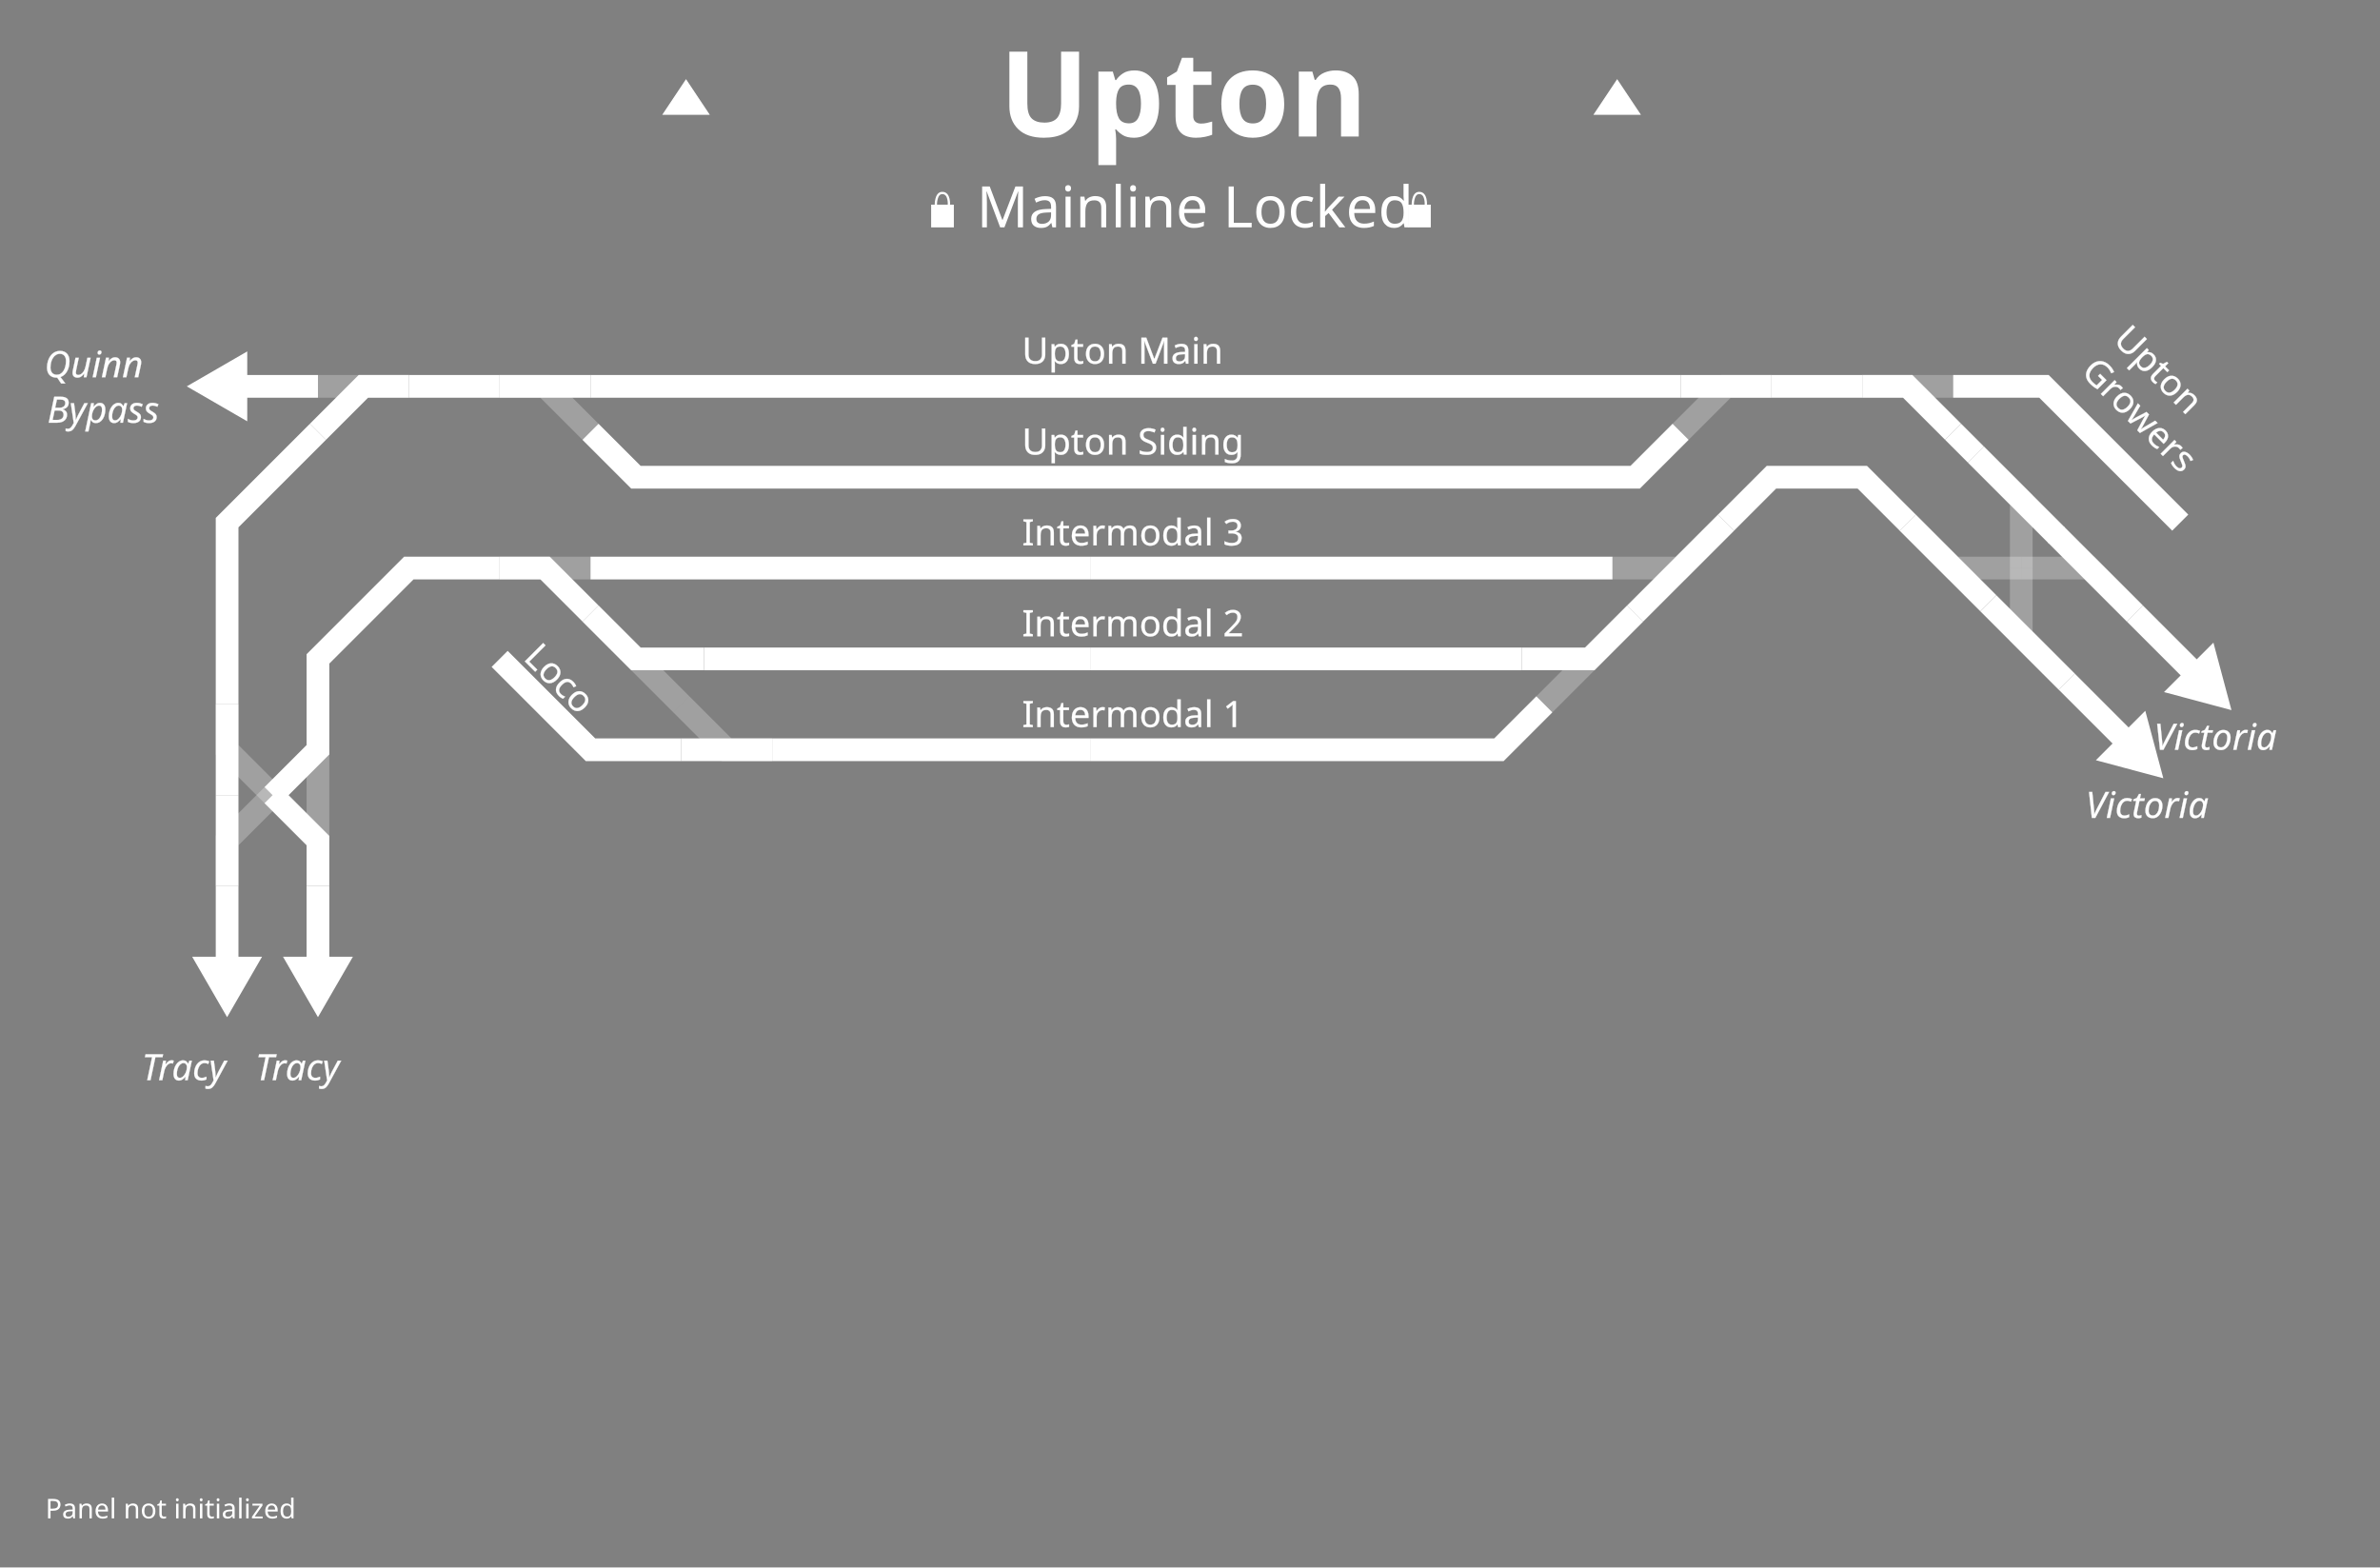
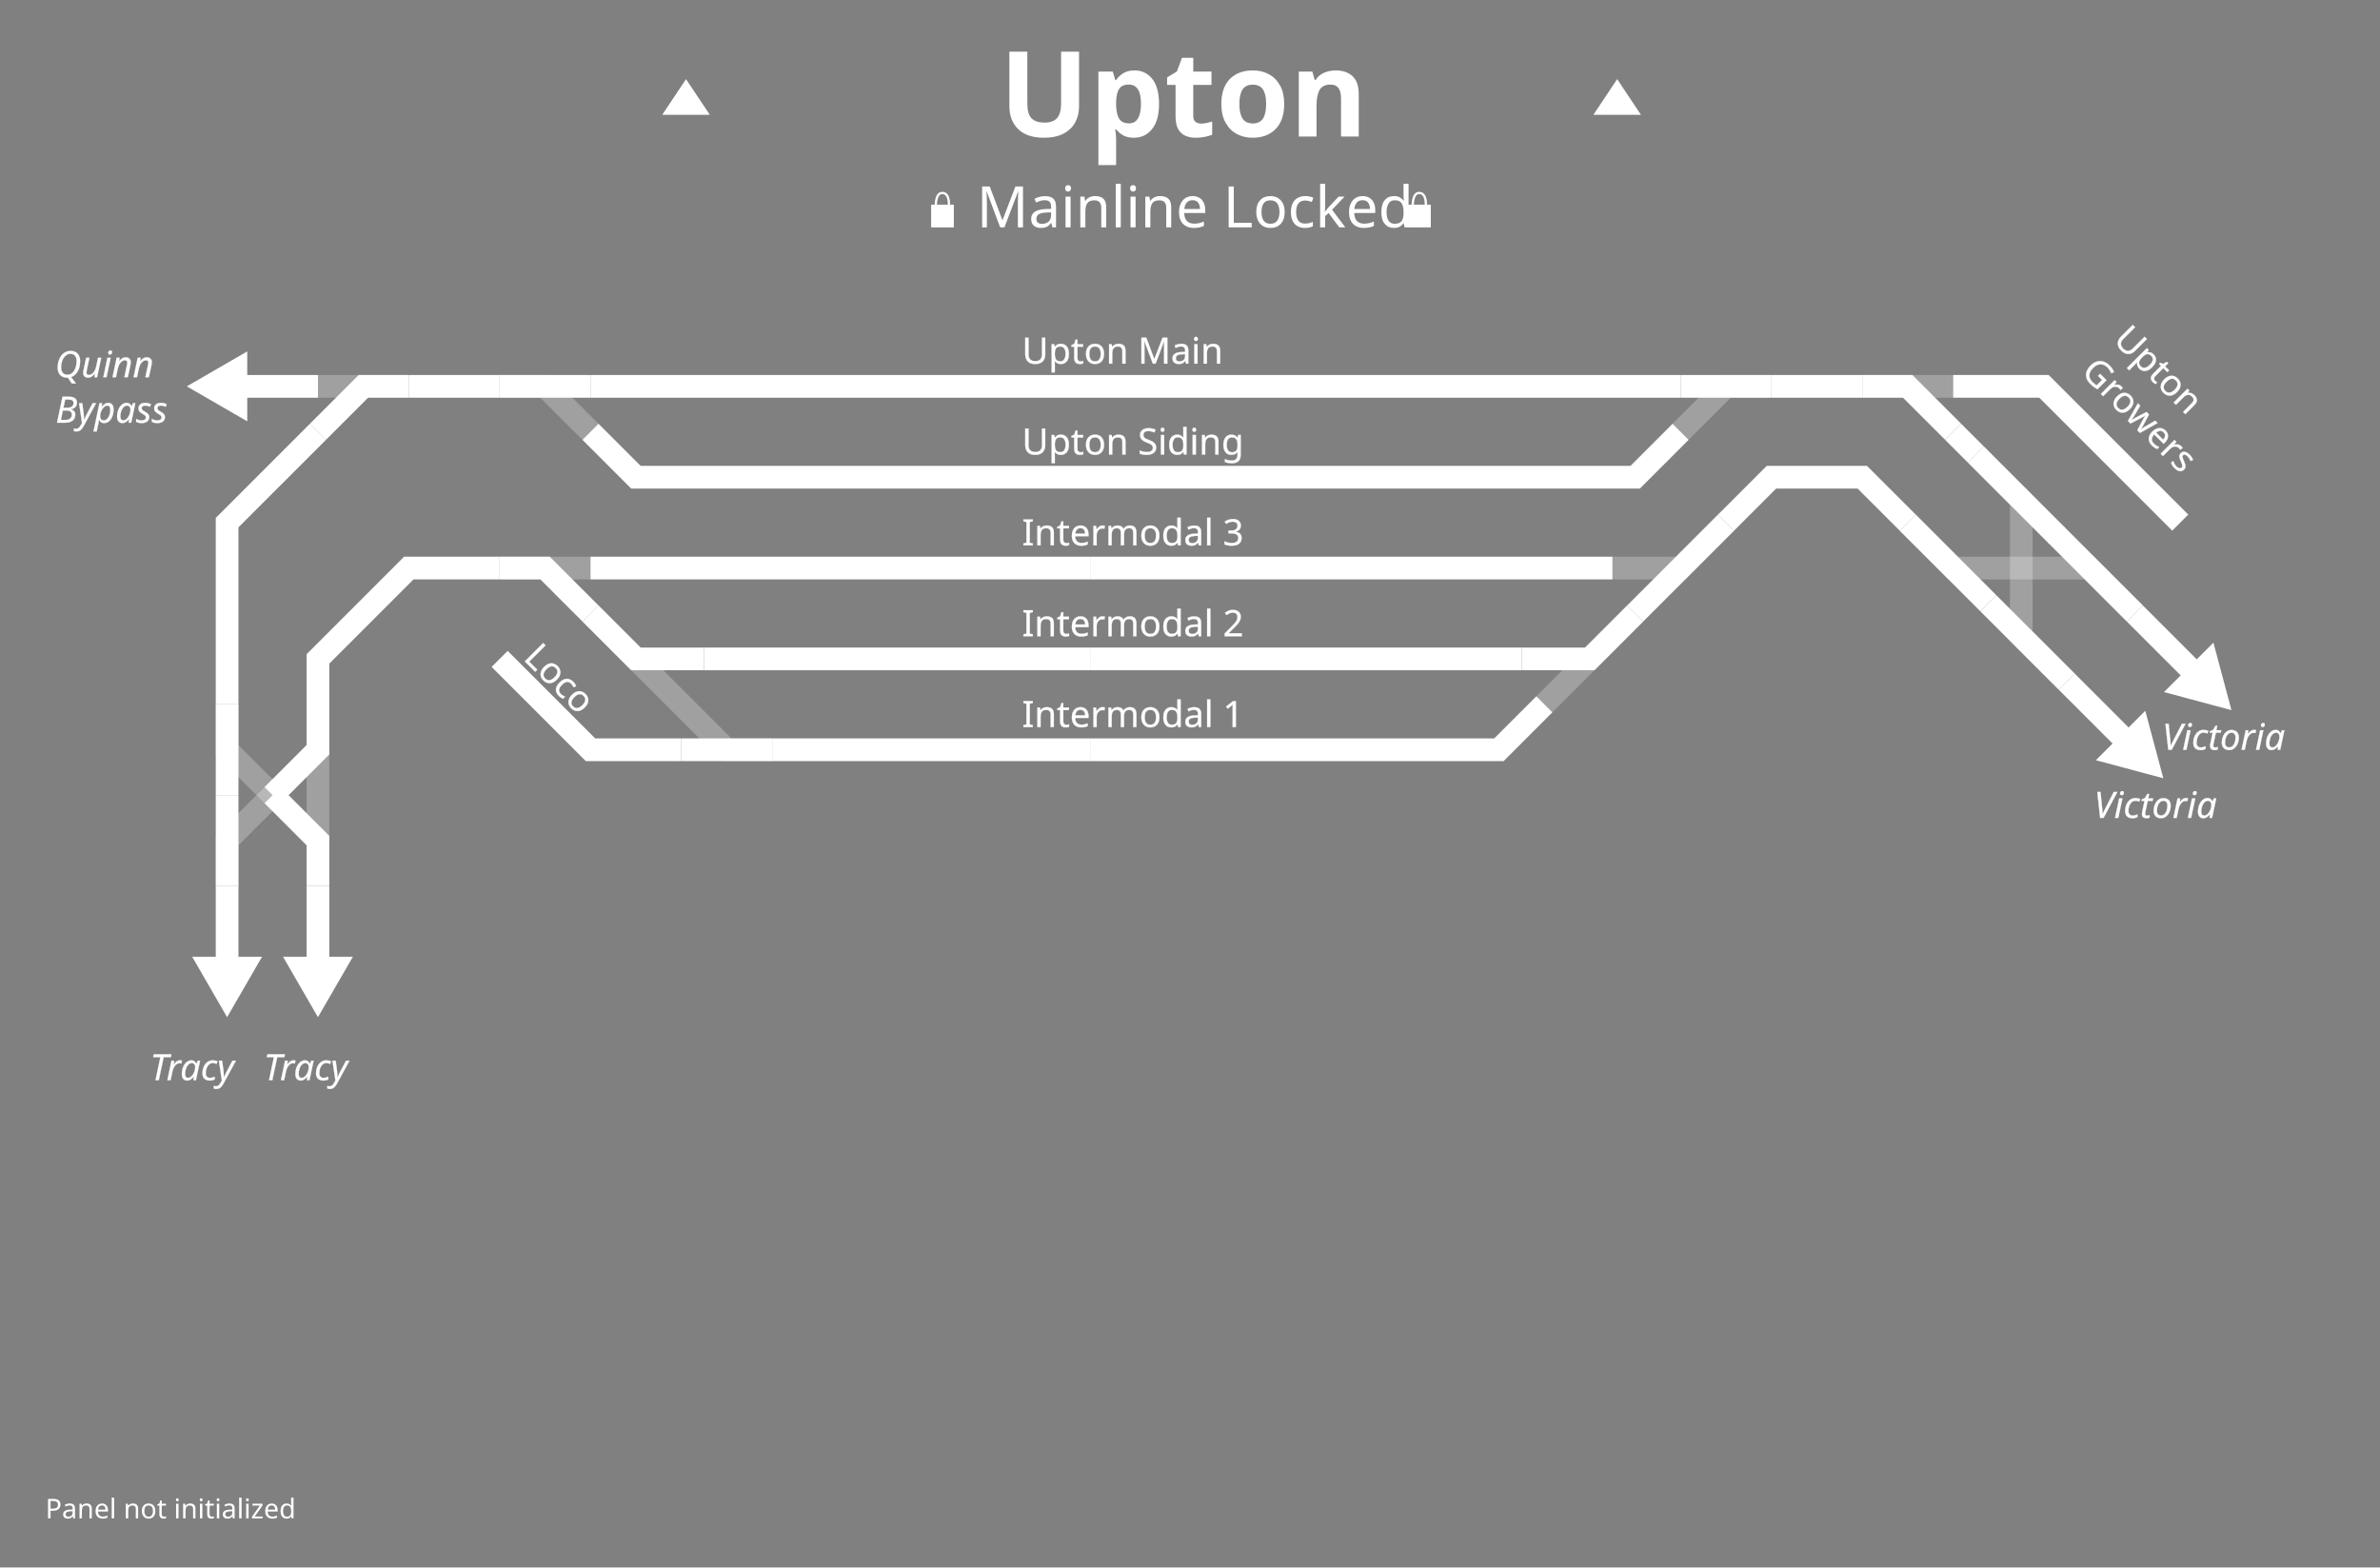
<svg xmlns="http://www.w3.org/2000/svg" xmlns:xlink="http://www.w3.org/1999/xlink" width="1047.958" height="690.115" id="svg2" version="1.1">
  <defs id="defs4">
    <marker orient="auto" refY="0.0" refX="0.0" id="StopS" style="overflow:visible">
      <path id="path4089" d="M 0,5.65 0,-5.65" style="fill:none;stroke:#ffffff;stroke-width:1pt" transform="scale(0.6,0.2)" />
    </marker>
    <linearGradient id="linearGradient5066">
      <stop style="stop-color:#000000;stop-opacity:0.188;" offset="0" id="stop5068" />
      <stop style="stop-color:#000000;stop-opacity:0;" offset="1" id="stop5070" />
    </linearGradient>
    <linearGradient id="linearGradient4692">
      <stop id="stop4694" offset="0" style="stop-color:#ffffff;stop-opacity:0.753;" />
      <stop id="stop4696" offset="1" style="stop-color:#ffffff;stop-opacity:0;" />
    </linearGradient>
    <linearGradient id="linearGradient4186">
      <stop style="stop-color:#808080;stop-opacity:1;" offset="0" id="stop4188" />
      <stop style="stop-color:#000000;stop-opacity:0;" offset="1" id="stop4190" />
    </linearGradient>
    <linearGradient id="linearGradient4137" paint="solid">
      <stop style="stop-color:#00ff00;stop-opacity:1;" offset="0" id="stop4139" />
    </linearGradient>
    <linearGradient xlink:href="#linearGradient4186" id="linearGradient4976" gradientUnits="userSpaceOnUse" x1="39.5" y1="75.114" x2="70.5" y2="75.114" />
    <linearGradient xlink:href="#linearGradient4186" id="linearGradient4978" gradientUnits="userSpaceOnUse" x1="39.5" y1="75.114" x2="70.5" y2="75.114" />
    <radialGradient xlink:href="#linearGradient4692" id="radialGradient5060" gradientUnits="userSpaceOnUse" cx="55" cy="75.114" fx="55" fy="75.114" r="15" />
    <radialGradient xlink:href="#linearGradient5066" id="radialGradient5064" gradientUnits="userSpaceOnUse" cx="55" cy="75.114" fx="55" fy="75.114" r="15" />
    <radialGradient xlink:href="#linearGradient4692" id="radialGradient4247" gradientUnits="userSpaceOnUse" cx="55" cy="75.114" fx="55" fy="75.114" r="15" />
    <radialGradient xlink:href="#linearGradient5066" id="radialGradient4249" gradientUnits="userSpaceOnUse" cx="55" cy="75.114" fx="55" fy="75.114" r="15" />
    <radialGradient xlink:href="#linearGradient5066" id="radialGradient4251" gradientUnits="userSpaceOnUse" cx="55" cy="75.114" fx="55" fy="75.114" r="15" />
    <linearGradient xlink:href="#linearGradient4186" id="linearGradient4253" gradientUnits="userSpaceOnUse" x1="39.5" y1="75.114" x2="70.5" y2="75.114" />
    <linearGradient xlink:href="#linearGradient4186" id="linearGradient4255" gradientUnits="userSpaceOnUse" x1="39.5" y1="75.114" x2="70.5" y2="75.114" />
    <marker orient="auto" refY="0" refX="0.6" id="TriangleAuthNBMarker" style="overflow:visible">
      <path id="TriangleAuthNBMarkerPath" d="m 5.77,0 -8.65,5 0,-10 8.65,5 z" style="fill:#00ff00;fill-rule:evenodd;stroke:#00ff00;stroke-width:1pt;marker-start:none" transform="scale(0.2,0.2)" />
    </marker>
    <marker orient="auto" refY="0" refX="-0.6" id="TriangleAuthSBMarker" style="overflow:visible">
      <path id="TriangleAuthSBMarkerPath" d="m 5.77,0 -8.65,5 0,-10 8.65,5 z" style="fill:#00ff00;fill-rule:evenodd;stroke:#00ff00;stroke-width:1pt;marker-start:none" transform="scale(-0.2,-0.2)" />
    </marker>
    <marker orient="auto" refY="0" refX="0.6" id="TriangleOccupiedNBMarker" style="overflow:visible">
      <path id="TriangleOccupiedNBMarkerPath" d="m 5.77,0 -8.65,5 0,-10 8.65,5 z" style="fill:#ff0000;fill-rule:evenodd;stroke:#ff0000;stroke-width:1pt;marker-start:none" transform="scale(0.2,0.2)" />
    </marker>
    <marker orient="auto" refY="0" refX="-0.6" id="TriangleOccupiedSBMarker" style="overflow:visible">
      <path id="TriangleOccupiedSBMarkerPath" d="m 5.77,0 -8.65,5 0,-10 8.65,5 z" style="fill:#ff0000;fill-rule:evenodd;stroke:#ff0000;stroke-width:1pt;marker-start:none" transform="scale(-0.2,-0.2)" />
    </marker>
    <marker orient="auto" refY="0" refX="0" id="TriangleOutM" style="overflow:visible">
      <path id="path4051" d="m 5.77,0 -8.65,5 0,-10 8.65,5 z" style="fill:#ffffff;fill-rule:evenodd;stroke:#ffffff;stroke-width:1pt;marker-start:none" transform="scale(0.25,0.25)" />
    </marker>
    <marker orient="auto" refY="0" refX="0" id="TriangleInM" style="overflow:visible">
      <path id="path4042" d="m 5.77,0 -8.65,5 0,-10 8.65,5 z" style="fill:#ffffff;fill-rule:evenodd;stroke:#ffffff;stroke-width:1pt;marker-start:none" transform="scale(-0.25,-0.25)" />
    </marker>
    <marker orient="auto" refY="0" refX="0" id="StopM" style="overflow:visible">
      <path id="path4078" d="M 0,5.65 0,-5.65" style="fill:none;stroke:#ffffff;stroke-width:2pt" transform="scale(0.4,0.4)" />
    </marker>
  </defs>
  <g id="backgroundLayer" transform="translate(0,-312.2474)">
    <rect style="fill:#808080;fill-opacity:1;fill-rule:evenodd;stroke:none" id="panelBackground" width="1047.958" height="690.115" x="0" y="312.247" />
  </g>
  <g id="textLayer" transform="translate(0,-3.979759)" style="display:inline">
    <a xlink:href="Dayton.svg" id="a3896">
-       <text id="panelTitle" y="64.095" x="440" style="font-size:52.338px;font-style:normal;font-variant:normal;font-weight:bold;font-stretch:normal;text-align:start;line-height:125%;letter-spacing:0px;word-spacing:0px;writing-mode:lr-tb;text-anchor:start;fill:#ffffff;fill-opacity:1;stroke:none;font-family:Trebuchet MS;-inkscape-font-specification:Trebuchet MS Bold" xml:space="preserve">
-         <tspan y="64.095" x="440" id="tspan3823">Upton</tspan>
-       </text>
-     </a>
-     <text id="panelStatus" y="672.511" x="20" style="font-size:12px;font-style:normal;font-variant:normal;font-weight:normal;font-stretch:normal;text-align:start;line-height:125%;letter-spacing:0px;word-spacing:0px;writing-mode:lr-tb;text-anchor:start;fill:#ffffff;fill-opacity:1;stroke:none;font-family:Trebuchet MS;-inkscape-font-specification:Trebuchet MS" xml:space="preserve">
-       <tspan y="672.511" x="20" id="tspanPanelStatus">Panel not initialized</tspan>
+       <text id="panelTitle" y="64.095" x="440" style="font-style:normal;font-variant:normal;font-weight:bold;font-stretch:normal;line-height:0%;font-family:'Trebuchet MS';-inkscape-font-specification:'Trebuchet MS Bold';text-align:start;letter-spacing:0px;word-spacing:0px;writing-mode:lr-tb;text-anchor:start;fill:#ffffff;fill-opacity:1;stroke:none" xml:space="preserve">
+         <tspan y="64.095" x="440" id="tspan3823" style="font-size:52.338px;line-height:1.25">Upton</tspan>
+       </text>
+     </a>
+     <text id="panelStatus" y="672.511" x="20" style="font-style:normal;font-variant:normal;font-weight:normal;font-stretch:normal;line-height:0%;font-family:'Trebuchet MS';-inkscape-font-specification:'Trebuchet MS';text-align:start;letter-spacing:0px;word-spacing:0px;writing-mode:lr-tb;text-anchor:start;fill:#ffffff;fill-opacity:1;stroke:none" xml:space="preserve">
+       <tspan y="672.511" x="20" id="tspanPanelStatus" style="font-size:12px;line-height:1.25">Panel not initialized</tspan>
    </text>
    <path style="fill:#ffffff;fill-opacity:1;stroke:#ffffff;stroke-width:0.5px;stroke-linecap:butt;stroke-linejoin:miter;stroke-opacity:1" d="m 302.068,39.274 -10,15 20,0 z" id="leftLevelTriangle" />
    <use x="0" y="0" xlink:href="#leftLevelTriangle" id="rightLevelTriangle" transform="translate(410,9.8281146e-8)" width="1047.958" height="690.115" />
    <g id="mainlineLockedGroup" transform="translate(30,5.019e-4)">
-       <text xml:space="preserve" style="font-size:25.23px;font-style:normal;font-variant:normal;font-weight:normal;font-stretch:normal;text-align:start;line-height:125%;letter-spacing:0px;word-spacing:0px;writing-mode:lr-tb;text-anchor:start;fill:#ffffff;fill-opacity:1;stroke:none;font-family:Trebuchet MS;-inkscape-font-specification:Trebuchet MS" x="400" y="104.094" id="mainlineLockedText">
-         <tspan y="104.094" x="400" id="tspan3321">Mainline Locked</tspan>
+       <text xml:space="preserve" style="font-style:normal;font-variant:normal;font-weight:normal;font-stretch:normal;line-height:0%;font-family:'Trebuchet MS';-inkscape-font-specification:'Trebuchet MS';text-align:start;letter-spacing:0px;word-spacing:0px;writing-mode:lr-tb;text-anchor:start;fill:#ffffff;fill-opacity:1;stroke:none" x="400" y="104.094" id="mainlineLockedText">
+         <tspan y="104.094" x="400" id="tspan3321" style="font-size:25.23px;line-height:1.25">Mainline Locked</tspan>
      </text>
      <g id="leftLock">
        <rect id="lockBody" width="10" height="10" x="380" y="94.094" style="fill:#ffffff;fill-opacity:1;stroke:none" />
        <path style="fill:none;stroke:#ffffff;stroke-width:1px;stroke-linecap:butt;stroke-linejoin:miter;stroke-opacity:1" d="m 382.068,94.274 c 0,0 -0.12,-5.383 2.818,-5.323 3.358,-0.06 2.924,5.323 2.924,5.323" id="path4159" />
      </g>
      <use height="690.115" width="1047.958" transform="translate(210,1.3237304e-6)" id="rightLock" xlink:href="#leftLock" y="0" x="0" />
    </g>
  </g>
  <g id="industrialTrackLayer" transform="translate(0,-3.979759)" style="display:inline">
    <path id="path5674" d="m 140,334.094 0,40" style="opacity:0.25;fill:none;stroke:#ffffff;stroke-width:10;stroke-linecap:butt;stroke-linejoin:miter;stroke-miterlimit:4;stroke-opacity:1;stroke-dasharray:none" />
    <g id="g3199" transform="translate(-220,-200)">
      <path style="opacity:0.25;fill:none;stroke:#ffffff;stroke-width:10;stroke-linecap:butt;stroke-linejoin:miter;stroke-miterlimit:4;stroke-opacity:1;stroke-dasharray:none" d="m 520,514.095 20,20 20,0" id="TO720.N" />
      <path id="TO720.R" d="m 520,534.095 40,0" style="fill:none;stroke:#ffffff;stroke-width:10;stroke-linecap:butt;stroke-linejoin:miter;stroke-miterlimit:4;stroke-opacity:1;stroke-dasharray:none" />
    </g>
    <g id="g131" transform="matrix(-1,0,0,1,820,-260)">
      <path id="TO722.R" d="m 520,574.095 40,-40" style="opacity:0.25;fill:none;stroke:#ffffff;stroke-width:10;stroke-linecap:butt;stroke-linejoin:miter;stroke-miterlimit:4;stroke-opacity:1;stroke-dasharray:none" />
      <path style="fill:none;stroke:#ffffff;stroke-width:10;stroke-linecap:butt;stroke-linejoin:miter;stroke-miterlimit:4;stroke-opacity:1;stroke-dasharray:none" d="m 510,554.095 30,0 20,-20" id="TO722.N" />
    </g>
    <g transform="matrix(-1,0,0,-1,780,788.189)" id="g3489">
      <path style="opacity:0.25;fill:none;stroke:#ffffff;stroke-width:10;stroke-linecap:butt;stroke-linejoin:miter;stroke-miterlimit:4;stroke-opacity:1;stroke-dasharray:none" d="m 520,534.095 40,0" id="TO721.N" />
      <path id="TO721.R" d="m 520,514.095 20,20 20,0" style="fill:none;stroke:#ffffff;stroke-width:10;stroke-linecap:butt;stroke-linejoin:miter;stroke-miterlimit:4;stroke-opacity:1;stroke-dasharray:none" />
    </g>
    <path id="path3511" d="m 680,314.094 -20,20 -180,0" style="fill:none;stroke:#ffffff;stroke-width:10;stroke-linecap:butt;stroke-linejoin:miter;stroke-miterlimit:4;stroke-opacity:1;stroke-dasharray:none" />
    <g transform="translate(160,-260)" id="g5548">
      <path style="opacity:0.25;fill:none;stroke:#ffffff;stroke-width:10;stroke-linecap:butt;stroke-linejoin:miter;stroke-miterlimit:4;stroke-opacity:1;stroke-dasharray:none" d="m 520,574.095 40,-40" id="TO723.R" />
      <path id="TO723.N" d="m 510,554.095 30,0 20,-20" style="fill:none;stroke:#ffffff;stroke-width:10;stroke-linecap:butt;stroke-linejoin:miter;stroke-miterlimit:4;stroke-opacity:1;stroke-dasharray:none" />
    </g>
    <path style="fill:none;stroke:#ffffff;stroke-width:10;stroke-linecap:butt;stroke-linejoin:miter;stroke-miterlimit:4;stroke-opacity:1;stroke-dasharray:none" d="m 300,334.094 -40,0 -40,-40" id="path5574" />
    <path style="fill:none;stroke:#ffffff;stroke-width:10;stroke-linecap:butt;stroke-linejoin:miter;stroke-miterlimit:4;stroke-opacity:1;stroke-dasharray:none" d="m 480,294.094 -170,0" id="path5576" />
    <path id="path5578" d="m 480,254.095 -220,0" style="fill:none;stroke:#ffffff;stroke-width:10;stroke-linecap:butt;stroke-linejoin:miter;stroke-miterlimit:4;stroke-opacity:1;stroke-dasharray:none" />
    <path style="fill:none;stroke:#ffffff;stroke-width:10;stroke-linecap:butt;stroke-linejoin:miter;stroke-miterlimit:4;stroke-opacity:1;stroke-dasharray:none" d="m 840,234.095 -20,-20 -40,0 -20,20" id="path5580" />
    <g id="g5625" transform="matrix(-1,0,0,-1,1380,708.189)">
      <path id="TO704.R" d="m 520,534.095 40,0" style="opacity:0.25;fill:none;stroke:#ffffff;stroke-width:10;stroke-linecap:butt;stroke-linejoin:miter;stroke-miterlimit:4;stroke-opacity:1;stroke-dasharray:none" />
      <path style="fill:none;stroke:#ffffff;stroke-width:10;stroke-linecap:butt;stroke-linejoin:miter;stroke-miterlimit:4;stroke-opacity:1;stroke-dasharray:none" d="m 520,514.095 20,20 20,0" id="TO704.N" />
    </g>
    <path id="path5664" d="m 960,234.095 -60,-60 -40,0" style="fill:none;stroke:#ffffff;stroke-width:10;stroke-linecap:butt;stroke-linejoin:miter;stroke-miterlimit:4;stroke-opacity:1;stroke-dasharray:none" />
    <g id="g5668" transform="translate(200,-300)">
      <path style="opacity:0.25;fill:none;stroke:#ffffff;stroke-width:10;stroke-linecap:butt;stroke-linejoin:miter;stroke-miterlimit:4;stroke-opacity:1;stroke-dasharray:none" d="m 510,554.095 30,0 20,-20" id="TO724.N" />
      <path id="TO724.R" d="m 520,574.095 40,-40" style="fill:none;stroke:#ffffff;stroke-width:10;stroke-linecap:butt;stroke-linejoin:miter;stroke-miterlimit:4;stroke-opacity:1;stroke-dasharray:none" />
    </g>
    <path id="path5546" d="m 120,354.094 20,-20 0,-40 40,-40 40,0" style="fill:none;stroke:#ffffff;stroke-width:10;stroke-linecap:butt;stroke-linejoin:miter;stroke-miterlimit:4;stroke-opacity:1;stroke-dasharray:none;display:inline" />
    <path style="fill:none;stroke:#ffffff;stroke-width:10;stroke-linecap:butt;stroke-linejoin:miter;stroke-miterlimit:4;stroke-opacity:1;stroke-dasharray:none;display:inline" d="m 120,354.094 20,20 0,20" id="path5544" />
    <path id="path3531" d="m 140,434.094 0,-40" style="fill:none;stroke:#ffffff;stroke-width:10;stroke-linecap:butt;stroke-linejoin:miter;stroke-miterlimit:4;stroke-opacity:1;stroke-dasharray:none;marker-start:url(#TriangleInM);display:inline" />
    <path style="fill:none;stroke:#ffffff;stroke-width:10;stroke-linecap:butt;stroke-linejoin:miter;stroke-miterlimit:4;stroke-opacity:1;stroke-dasharray:none;marker-start:url(#TriangleInM);display:inline" d="m 940,334.094 -30,-30" id="path5518" />
    <path style="fill:none;stroke:#ffffff;stroke-width:10;stroke-linecap:butt;stroke-linejoin:miter;stroke-miterlimit:4;stroke-opacity:1;stroke-dasharray:none" d="m 710,254.095 -230,0" id="path6974" />
    <path style="fill:none;stroke:#ffffff;stroke-width:10;stroke-linecap:butt;stroke-linejoin:miter;stroke-miterlimit:4;stroke-opacity:1;stroke-dasharray:none" d="m 480,334.094 -140,0" id="path6978" />
    <path id="path6980" d="m 670,294.094 -190,0" style="fill:none;stroke:#ffffff;stroke-width:10;stroke-linecap:butt;stroke-linejoin:miter;stroke-miterlimit:4;stroke-opacity:1;stroke-dasharray:none" />
  </g>
  <g id="mainlineTrackLayer" transform="translate(0,-3.979759)" style="display:inline">
    <path id="path3515" d="m 970,304.094 -30,-30" style="fill:none;stroke:#ffffff;stroke-width:10;stroke-linecap:butt;stroke-linejoin:miter;stroke-miterlimit:4;stroke-opacity:1;stroke-dasharray:none;marker-start:url(#TriangleInM);display:inline" />
    <g style="display:inline" transform="translate(370,-290)" id="g3465">
      <path id="TO725D.R" d="m 520,544.095 0,30 20,20" style="opacity:0.25;fill:none;stroke:#ffffff;stroke-width:10;stroke-linecap:butt;stroke-linejoin:miter;stroke-miterlimit:4;stroke-opacity:1;stroke-dasharray:none" />
      <path style="fill:none;stroke:#ffffff;stroke-width:10;stroke-linecap:butt;stroke-linejoin:miter;stroke-miterlimit:4;stroke-opacity:1;stroke-dasharray:none" d="M 505.524,559.619 540,594.095" id="TO725D.N" />
    </g>
    <g style="display:inline" id="g3471" transform="matrix(1,0,0,-1,350,738.189)">
      <path style="opacity:0.25;fill:none;stroke:#ffffff;stroke-width:10;stroke-linecap:butt;stroke-linejoin:miter;stroke-miterlimit:4;stroke-opacity:1;stroke-dasharray:none" d="m 540,484.094 30,0 20,-20" id="TO725B.R" />
      <path id="TO725B.N" d="M 555.18,498.915 590,464.094" style="fill:none;stroke:#ffffff;stroke-width:10;stroke-linecap:butt;stroke-linejoin:miter;stroke-miterlimit:4;stroke-opacity:1;stroke-dasharray:none" />
    </g>
    <g id="g4474" transform="matrix(-1,0,0,1,1400,-300)" style="display:inline">
      <path style="opacity:0.25;fill:none;stroke:#ffffff;stroke-width:10;stroke-linecap:butt;stroke-linejoin:miter;stroke-miterlimit:4;stroke-opacity:1;stroke-dasharray:none" d="m 510,554.095 30,0 20,-20" id="TO725C.R" />
      <path id="TO725C.N" d="M 524.491,569.603 560,534.095" style="fill:none;stroke:#ffffff;stroke-width:10;stroke-linecap:butt;stroke-linejoin:miter;stroke-miterlimit:4;stroke-opacity:1;stroke-dasharray:none" />
    </g>
    <g transform="matrix(-1,0,0,-1,1390,738.189)" id="g4480" style="display:inline">
      <path id="TO725A.R" d="m 500,484.094 0,30 20,20" style="opacity:0.25;fill:none;stroke:#ffffff;stroke-width:10;stroke-linecap:butt;stroke-linejoin:miter;stroke-miterlimit:4;stroke-opacity:1;stroke-dasharray:none" />
      <path style="fill:none;stroke:#ffffff;stroke-width:10;stroke-linecap:butt;stroke-linejoin:miter;stroke-miterlimit:4;stroke-opacity:1;stroke-dasharray:none" d="M 484.491,498.586 520,534.095" id="TO725A.N" />
    </g>
    <path style="fill:none;stroke:#ffffff;stroke-width:10;stroke-linecap:butt;stroke-linejoin:miter;stroke-miterlimit:4;stroke-opacity:1;stroke-dasharray:none;marker-start:url(#TriangleInM);display:inline" d="m 100,434.094 0,-40" id="path4255" />
    <g transform="matrix(0,-1,-1,0,634.0945,874.0945)" id="g5526" style="display:inline">
      <path id="TO700B.N" d="m 520,514.095 20,20 20,0" style="opacity:0.25;fill:none;stroke:#ffffff;stroke-width:10;stroke-linecap:butt;stroke-linejoin:miter;stroke-miterlimit:4;stroke-opacity:1;stroke-dasharray:none" />
      <path style="fill:none;stroke:#ffffff;stroke-width:10;stroke-linecap:butt;stroke-linejoin:miter;stroke-miterlimit:4;stroke-opacity:1;stroke-dasharray:none" d="m 520,534.095 40,0" id="TO700B.R" />
    </g>
    <g style="display:inline" id="g5538" transform="matrix(0,1,-1,0,634.0945,-165.9055)">
      <path style="opacity:0.25;fill:none;stroke:#ffffff;stroke-width:10;stroke-linecap:butt;stroke-linejoin:miter;stroke-miterlimit:4;stroke-opacity:1;stroke-dasharray:none" d="m 520,514.095 20,20 20,0" id="TO700A.N" />
      <path id="TO700A.R" d="m 520,534.095 40,0" style="fill:none;stroke:#ffffff;stroke-width:10;stroke-linecap:butt;stroke-linejoin:miter;stroke-miterlimit:4;stroke-opacity:1;stroke-dasharray:none" />
    </g>
    <path id="path5607" d="m 100,174.095 40,0" style="fill:none;stroke:#ffffff;stroke-width:10;stroke-linecap:butt;stroke-linejoin:miter;stroke-miterlimit:4;stroke-opacity:1;stroke-dasharray:none;marker-start:url(#TriangleInM);display:inline" />
    <path id="path5617" d="m 100,314.094 0,-80 40,-40" style="fill:none;stroke:#ffffff;stroke-width:10;stroke-linecap:butt;stroke-linejoin:miter;stroke-miterlimit:4;stroke-opacity:1;stroke-dasharray:none;display:inline" />
    <g style="display:inline" id="g5554" transform="matrix(1,0,0,-1,-380,708.189)">
      <path id="TO701.N" d="m 520,534.095 40,0" style="opacity:0.25;fill:none;stroke:#ffffff;stroke-width:10;stroke-linecap:butt;stroke-linejoin:miter;stroke-miterlimit:4;stroke-opacity:1;stroke-dasharray:none" />
      <path style="fill:none;stroke:#ffffff;stroke-width:10;stroke-linecap:butt;stroke-linejoin:miter;stroke-miterlimit:4;stroke-opacity:1;stroke-dasharray:none" d="m 520,514.095 20,20 20,0" id="TO701.R" />
    </g>
    <g style="display:inline" id="g5566" transform="matrix(-1,0,0,-1,780,708.189)">
      <path style="opacity:0.25;fill:none;stroke:#ffffff;stroke-width:10;stroke-linecap:butt;stroke-linejoin:miter;stroke-miterlimit:4;stroke-opacity:1;stroke-dasharray:none" d="m 520,514.095 20,20 20,0" id="TO702.N" />
      <path id="TO702.R" d="m 520,534.095 40,0" style="fill:none;stroke:#ffffff;stroke-width:10;stroke-linecap:butt;stroke-linejoin:miter;stroke-miterlimit:4;stroke-opacity:1;stroke-dasharray:none" />
    </g>
    <path style="fill:none;stroke:#ffffff;stroke-width:10;stroke-linecap:butt;stroke-linejoin:miter;stroke-miterlimit:4;stroke-opacity:1;stroke-dasharray:none;display:inline" d="m 740,194.095 -20,20 -440,0 -20,-20" id="path5572" />
    <path style="fill:none;stroke:#ffffff;stroke-width:10;stroke-linecap:butt;stroke-linejoin:miter;stroke-miterlimit:4;stroke-opacity:1;stroke-dasharray:none;display:inline" d="m 220,174.095 -40,0" id="path5619" />
    <path id="path5621" d="m 740,174.095 -480,0" style="fill:none;stroke:#ffffff;stroke-width:10;stroke-linecap:butt;stroke-linejoin:miter;stroke-miterlimit:4;stroke-opacity:1;stroke-dasharray:none;display:inline" />
    <g style="display:inline" transform="matrix(1,0,0,-1,220,708.189)" id="g5560">
      <path id="TO703.N" d="m 520,514.095 20,20 20,0" style="opacity:0.25;fill:none;stroke:#ffffff;stroke-width:10;stroke-linecap:butt;stroke-linejoin:miter;stroke-miterlimit:4;stroke-opacity:1;stroke-dasharray:none" />
      <path style="fill:none;stroke:#ffffff;stroke-width:10;stroke-linecap:butt;stroke-linejoin:miter;stroke-miterlimit:4;stroke-opacity:1;stroke-dasharray:none" d="m 520,534.095 40,0" id="TO703.R" />
    </g>
    <path style="fill:none;stroke:#ffffff;stroke-width:10;stroke-linecap:butt;stroke-linejoin:miter;stroke-miterlimit:4;stroke-opacity:1;stroke-dasharray:none;display:inline" d="m 820,174.095 -40,0" id="path5662" />
    <path id="path5666" d="m 870,204.095 -10,-10" style="fill:none;stroke:#ffffff;stroke-width:10;stroke-linecap:butt;stroke-linejoin:miter;stroke-miterlimit:4;stroke-opacity:1;stroke-dasharray:none;display:inline" />
  </g>
  <g id="mainlinePanelLinkLayer" transform="translate(0,-5.8839113e-5)" style="display:inline">
    <a xlink:href="Tracy.svg" style="display:inline" id="pasoLink" transform="translate(-144.5062,349.4938)">
-       <text xml:space="preserve" style="font-style:italic;font-variant:normal;font-weight:normal;font-stretch:normal;font-size:16px;line-height:125%;font-family:'Trebuchet MS';-inkscape-font-specification:'Trebuchet MS Italic';text-align:center;letter-spacing:0px;word-spacing:0px;writing-mode:lr-tb;text-anchor:middle;fill:#ffffff;fill-opacity:1;stroke:#ffffff;stroke-width:0.1;stroke-miterlimit:4;stroke-dasharray:none;stroke-opacity:1" x="240" y="126.115" id="text3120">
-         <tspan x="240" y="126.115" id="tspan3417">Tracy</tspan>
+       <text xml:space="preserve" style="font-style:italic;font-variant:normal;font-weight:normal;font-stretch:normal;line-height:0%;font-family:'Trebuchet MS';-inkscape-font-specification:'Trebuchet MS Italic';text-align:center;letter-spacing:0px;word-spacing:0px;writing-mode:lr-tb;text-anchor:middle;fill:#ffffff;fill-opacity:1;stroke:#ffffff;stroke-width:0.1;stroke-miterlimit:4;stroke-dasharray:none;stroke-opacity:1" x="240" y="126.115" id="text3120">
+         <tspan x="240" y="126.115" id="tspan3417" style="font-size:16px;line-height:1.25">Tracy</tspan>
      </text>
    </a>
    <a xlink:href="Victoria.svg" transform="translate(740,214)" id="a3517" style="display:inline">
-       <text id="text3519" y="116.115" x="250" style="font-style:italic;font-variant:normal;font-weight:normal;font-stretch:normal;font-size:16px;line-height:125%;font-family:'Trebuchet MS';-inkscape-font-specification:'Trebuchet MS Italic';text-align:center;letter-spacing:0px;word-spacing:0px;writing-mode:lr-tb;text-anchor:middle;fill:#ffffff;fill-opacity:1;stroke:#ffffff;stroke-width:0.1;stroke-miterlimit:4;stroke-dasharray:none;stroke-opacity:1" xml:space="preserve">
-         <tspan id="tspan3521" y="116.115" x="250">Victoria</tspan>
+       <text id="text3519" y="116.115" x="250" style="font-style:italic;font-variant:normal;font-weight:normal;font-stretch:normal;line-height:0%;font-family:'Trebuchet MS';-inkscape-font-specification:'Trebuchet MS Italic';text-align:center;letter-spacing:0px;word-spacing:0px;writing-mode:lr-tb;text-anchor:middle;fill:#ffffff;fill-opacity:1;stroke:#ffffff;stroke-width:0.1;stroke-miterlimit:4;stroke-dasharray:none;stroke-opacity:1" xml:space="preserve">
+         <tspan id="tspan3521" y="116.115" x="250" style="font-size:16px;line-height:1.25">Victoria</tspan>
      </text>
    </a>
    <a xlink:href="Ravine_Quinn.svg" transform="translate(-190,54.00006)" id="a5609" style="display:inline">
-       <text id="text5611" y="112.115" x="250" style="font-style:italic;font-variant:normal;font-weight:normal;font-stretch:normal;font-size:16px;line-height:125%;font-family:'Trebuchet MS';-inkscape-font-specification:'Trebuchet MS Italic';text-align:center;letter-spacing:0px;word-spacing:0px;writing-mode:lr-tb;text-anchor:middle;fill:#ffffff;fill-opacity:1;stroke:#ffffff;stroke-width:0.1;stroke-miterlimit:4;stroke-dasharray:none;stroke-opacity:1" xml:space="preserve">
-         <tspan id="tspan5613" y="112.115" x="250">Quinn</tspan>
-         <tspan y="132.115" x="250" id="tspan5615">Bypass</tspan>
+       <text id="text5611" y="112.115" x="250" style="font-style:italic;font-variant:normal;font-weight:normal;font-stretch:normal;line-height:0%;font-family:'Trebuchet MS';-inkscape-font-specification:'Trebuchet MS Italic';text-align:center;letter-spacing:0px;word-spacing:0px;writing-mode:lr-tb;text-anchor:middle;fill:#ffffff;fill-opacity:1;stroke:#ffffff;stroke-width:0.1;stroke-miterlimit:4;stroke-dasharray:none;stroke-opacity:1" xml:space="preserve">
+         <tspan id="tspan5613" y="112.115" x="250" style="font-size:16px;line-height:1.25">Quinn</tspan>
+         <tspan y="132.115" x="250" id="tspan5615" style="font-size:16px;line-height:1.25">Bypass</tspan>
      </text>
    </a>
  </g>
  <g id="industrialPanelLinkLayer" transform="translate(0,-5.0883911e-4)" style="display:inline">
    <a xlink:href="Tracy.svg" transform="translate(-94.50625,349.4943)" id="a3534" style="display:inline">
-       <text id="text3536" y="126.115" x="240" style="font-size:16px;font-style:italic;font-variant:normal;font-weight:normal;font-stretch:normal;text-align:center;line-height:125%;letter-spacing:0px;word-spacing:0px;writing-mode:lr-tb;text-anchor:middle;fill:#ffffff;fill-opacity:1;stroke:#ffffff;stroke-width:0.1;stroke-miterlimit:4;stroke-opacity:1;stroke-dasharray:none;font-family:Trebuchet MS;-inkscape-font-specification:Trebuchet MS Italic" xml:space="preserve">
-         <tspan id="tspan3538" y="126.115" x="240">Tracy</tspan>
+       <text id="text3536" y="126.115" x="240" style="font-style:italic;font-variant:normal;font-weight:normal;font-stretch:normal;line-height:0%;font-family:'Trebuchet MS';-inkscape-font-specification:'Trebuchet MS Italic';text-align:center;letter-spacing:0px;word-spacing:0px;writing-mode:lr-tb;text-anchor:middle;fill:#ffffff;fill-opacity:1;stroke:#ffffff;stroke-width:0.1;stroke-miterlimit:4;stroke-dasharray:none;stroke-opacity:1" xml:space="preserve">
+         <tspan id="tspan3538" y="126.115" x="240" style="font-size:16px;line-height:1.25">Tracy</tspan>
      </text>
    </a>
    <a xlink:href="Victoria.svg" style="display:inline" id="a5512" transform="translate(720,234.0005)">
-       <text xml:space="preserve" style="font-size:16px;font-style:italic;font-variant:normal;font-weight:normal;font-stretch:normal;text-align:center;line-height:125%;letter-spacing:0px;word-spacing:0px;writing-mode:lr-tb;text-anchor:middle;fill:#ffffff;fill-opacity:1;stroke:#ffffff;stroke-width:0.1;stroke-miterlimit:4;stroke-opacity:1;stroke-dasharray:none;font-family:Trebuchet MS;-inkscape-font-specification:Trebuchet MS Italic" x="240" y="126.115" id="text5514">
-         <tspan x="240" y="126.115" id="tspan5516">Victoria</tspan>
+       <text xml:space="preserve" style="font-style:italic;font-variant:normal;font-weight:normal;font-stretch:normal;line-height:0%;font-family:'Trebuchet MS';-inkscape-font-specification:'Trebuchet MS Italic';text-align:center;letter-spacing:0px;word-spacing:0px;writing-mode:lr-tb;text-anchor:middle;fill:#ffffff;fill-opacity:1;stroke:#ffffff;stroke-width:0.1;stroke-miterlimit:4;stroke-dasharray:none;stroke-opacity:1" x="240" y="126.115" id="text5514">
+         <tspan x="240" y="126.115" id="tspan5516" style="font-size:16px;line-height:1.25">Victoria</tspan>
      </text>
    </a>
  </g>
  <g id="trackNameLayer" transform="translate(0,-5.8839113e-5)" style="display:inline">
-     <text xml:space="preserve" style="font-size:16px;font-style:normal;font-variant:normal;font-weight:normal;font-stretch:normal;text-align:start;line-height:125%;letter-spacing:0px;word-spacing:0px;writing-mode:lr-tb;text-anchor:start;fill:#ffffff;fill-opacity:1;stroke:#ffffff;stroke-width:0.1;stroke-miterlimit:4;stroke-opacity:1;stroke-dasharray:none;font-family:Trebuchet MS;-inkscape-font-specification:Trebuchet MS" x="450" y="200.115" id="text3559">
-       <tspan id="tspan3561" x="450" y="200.115">Upton Siding</tspan>
-     </text>
-     <text id="text6505" y="160.115" x="450" style="font-size:16px;font-style:normal;font-variant:normal;font-weight:normal;font-stretch:normal;text-align:start;line-height:125%;letter-spacing:0px;word-spacing:0px;writing-mode:lr-tb;text-anchor:start;fill:#ffffff;fill-opacity:1;stroke:#ffffff;stroke-width:0.1;stroke-miterlimit:4;stroke-opacity:1;stroke-dasharray:none;font-family:Trebuchet MS;-inkscape-font-specification:Trebuchet MS" xml:space="preserve">
-       <tspan y="160.115" x="450" id="tspan6507">Upton Main</tspan>
-     </text>
-     <text xml:space="preserve" style="font-size:16px;font-style:normal;font-variant:normal;font-weight:normal;font-stretch:normal;text-align:start;line-height:125%;letter-spacing:0px;word-spacing:0px;writing-mode:lr-tb;text-anchor:start;fill:#ffffff;fill-opacity:1;stroke:#ffffff;stroke-width:0.1;stroke-miterlimit:4;stroke-opacity:1;stroke-dasharray:none;font-family:Trebuchet MS;-inkscape-font-specification:Trebuchet MS" x="450" y="240.115" id="text6509">
-       <tspan id="tspan6511" x="450" y="240.115">Intermodal 3</tspan>
-     </text>
-     <text id="text6513" y="280.115" x="450" style="font-size:16px;font-style:normal;font-variant:normal;font-weight:normal;font-stretch:normal;text-align:start;line-height:125%;letter-spacing:0px;word-spacing:0px;writing-mode:lr-tb;text-anchor:start;fill:#ffffff;fill-opacity:1;stroke:#ffffff;stroke-width:0.1;stroke-miterlimit:4;stroke-opacity:1;stroke-dasharray:none;font-family:Trebuchet MS;-inkscape-font-specification:Trebuchet MS" xml:space="preserve">
-       <tspan y="280.115" x="450" id="tspan6515">Intermodal 2</tspan>
-     </text>
-     <text xml:space="preserve" style="font-size:16px;font-style:normal;font-variant:normal;font-weight:normal;font-stretch:normal;text-align:start;line-height:125%;letter-spacing:0px;word-spacing:0px;writing-mode:lr-tb;text-anchor:start;fill:#ffffff;fill-opacity:1;stroke:#ffffff;stroke-width:0.1;stroke-miterlimit:4;stroke-opacity:1;stroke-dasharray:none;font-family:Trebuchet MS;-inkscape-font-specification:Trebuchet MS" x="450" y="320.115" id="text6517">
-       <tspan id="tspan6519" x="450" y="320.115">Intermodal 1</tspan>
-     </text>
-     <text xml:space="preserve" style="font-size:16px;font-style:normal;font-variant:normal;font-weight:normal;font-stretch:normal;text-align:start;line-height:125%;letter-spacing:0px;word-spacing:0px;writing-mode:lr-tb;text-anchor:start;fill:#ffffff;fill-opacity:1;stroke:#ffffff;stroke-width:0.1;stroke-miterlimit:4;stroke-opacity:1;stroke-dasharray:none;font-family:Trebuchet MS;-inkscape-font-specification:Trebuchet MS" x="763.757" y="-551.462" id="text6521" transform="matrix(0.7071068,0.7071068,-0.7071068,0.7071068,0,0)">
-       <tspan id="tspan6523" x="763.757" y="-551.462" style="stroke-width:0.1">Upton</tspan>
-       <tspan x="763.757" y="-531.462" style="stroke-width:0.1" id="tspan6525">Growers</tspan>
-     </text>
-     <text transform="matrix(0.7071068,0.7071068,-0.7071068,0.7071068,0,0)" id="text6527" y="42.508" x="367.777" style="font-size:16px;font-style:normal;font-variant:normal;font-weight:normal;font-stretch:normal;text-align:start;line-height:125%;letter-spacing:0px;word-spacing:0px;writing-mode:lr-tb;text-anchor:start;fill:#ffffff;fill-opacity:1;stroke:#ffffff;stroke-width:0.1;stroke-miterlimit:4;stroke-opacity:1;stroke-dasharray:none;font-family:Trebuchet MS;-inkscape-font-specification:Trebuchet MS" xml:space="preserve">
-       <tspan id="tspan6531" style="stroke-width:0.1" y="42.508" x="367.777">Loco</tspan>
+     <text xml:space="preserve" style="font-style:normal;font-variant:normal;font-weight:normal;font-stretch:normal;line-height:0%;font-family:'Trebuchet MS';-inkscape-font-specification:'Trebuchet MS';text-align:start;letter-spacing:0px;word-spacing:0px;writing-mode:lr-tb;text-anchor:start;fill:#ffffff;fill-opacity:1;stroke:#ffffff;stroke-width:0.1;stroke-miterlimit:4;stroke-dasharray:none;stroke-opacity:1" x="450" y="200.115" id="text3559">
+       <tspan id="tspan3561" x="450" y="200.115" style="font-size:16px;line-height:1.25">Upton Siding</tspan>
+     </text>
+     <text id="text6505" y="160.115" x="450" style="font-style:normal;font-variant:normal;font-weight:normal;font-stretch:normal;line-height:0%;font-family:'Trebuchet MS';-inkscape-font-specification:'Trebuchet MS';text-align:start;letter-spacing:0px;word-spacing:0px;writing-mode:lr-tb;text-anchor:start;fill:#ffffff;fill-opacity:1;stroke:#ffffff;stroke-width:0.1;stroke-miterlimit:4;stroke-dasharray:none;stroke-opacity:1" xml:space="preserve">
+       <tspan y="160.115" x="450" id="tspan6507" style="font-size:16px;line-height:1.25">Upton Main</tspan>
+     </text>
+     <text xml:space="preserve" style="font-style:normal;font-variant:normal;font-weight:normal;font-stretch:normal;line-height:0%;font-family:'Trebuchet MS';-inkscape-font-specification:'Trebuchet MS';text-align:start;letter-spacing:0px;word-spacing:0px;writing-mode:lr-tb;text-anchor:start;fill:#ffffff;fill-opacity:1;stroke:#ffffff;stroke-width:0.1;stroke-miterlimit:4;stroke-dasharray:none;stroke-opacity:1" x="450" y="240.115" id="text6509">
+       <tspan id="tspan6511" x="450" y="240.115" style="font-size:16px;line-height:1.25">Intermodal 3</tspan>
+     </text>
+     <text id="text6513" y="280.115" x="450" style="font-style:normal;font-variant:normal;font-weight:normal;font-stretch:normal;line-height:0%;font-family:'Trebuchet MS';-inkscape-font-specification:'Trebuchet MS';text-align:start;letter-spacing:0px;word-spacing:0px;writing-mode:lr-tb;text-anchor:start;fill:#ffffff;fill-opacity:1;stroke:#ffffff;stroke-width:0.1;stroke-miterlimit:4;stroke-dasharray:none;stroke-opacity:1" xml:space="preserve">
+       <tspan y="280.115" x="450" id="tspan6515" style="font-size:16px;line-height:1.25">Intermodal 2</tspan>
+     </text>
+     <text xml:space="preserve" style="font-style:normal;font-variant:normal;font-weight:normal;font-stretch:normal;line-height:0%;font-family:'Trebuchet MS';-inkscape-font-specification:'Trebuchet MS';text-align:start;letter-spacing:0px;word-spacing:0px;writing-mode:lr-tb;text-anchor:start;fill:#ffffff;fill-opacity:1;stroke:#ffffff;stroke-width:0.1;stroke-miterlimit:4;stroke-dasharray:none;stroke-opacity:1" x="450" y="320.115" id="text6517">
+       <tspan id="tspan6519" x="450" y="320.115" style="font-size:16px;line-height:1.25">Intermodal 1</tspan>
+     </text>
+     <text xml:space="preserve" style="font-style:normal;font-variant:normal;font-weight:normal;font-stretch:normal;line-height:0%;font-family:'Trebuchet MS';-inkscape-font-specification:'Trebuchet MS';text-align:start;letter-spacing:0px;word-spacing:0px;writing-mode:lr-tb;text-anchor:start;fill:#ffffff;fill-opacity:1;stroke:#ffffff;stroke-width:0.1;stroke-miterlimit:4;stroke-dasharray:none;stroke-opacity:1" x="763.757" y="-551.462" id="text6521" transform="rotate(45)">
+       <tspan id="tspan6523" x="763.757" y="-551.462" style="font-size:16px;line-height:1.25;stroke-width:0.1">Upton</tspan>
+       <tspan x="763.757" y="-531.462" style="font-size:16px;line-height:1.25;stroke-width:0.1" id="tspan6525">Growers</tspan>
+     </text>
+     <text transform="rotate(45)" id="text6527" y="42.508" x="367.777" style="font-style:normal;font-variant:normal;font-weight:normal;font-stretch:normal;line-height:0%;font-family:'Trebuchet MS';-inkscape-font-specification:'Trebuchet MS';text-align:start;letter-spacing:0px;word-spacing:0px;writing-mode:lr-tb;text-anchor:start;fill:#ffffff;fill-opacity:1;stroke:#ffffff;stroke-width:0.1;stroke-miterlimit:4;stroke-dasharray:none;stroke-opacity:1" xml:space="preserve">
+       <tspan id="tspan6531" style="font-size:16px;line-height:1.25;stroke-width:0.1" y="42.508" x="367.777">Loco</tspan>
    </text>
  </g>
</svg>
